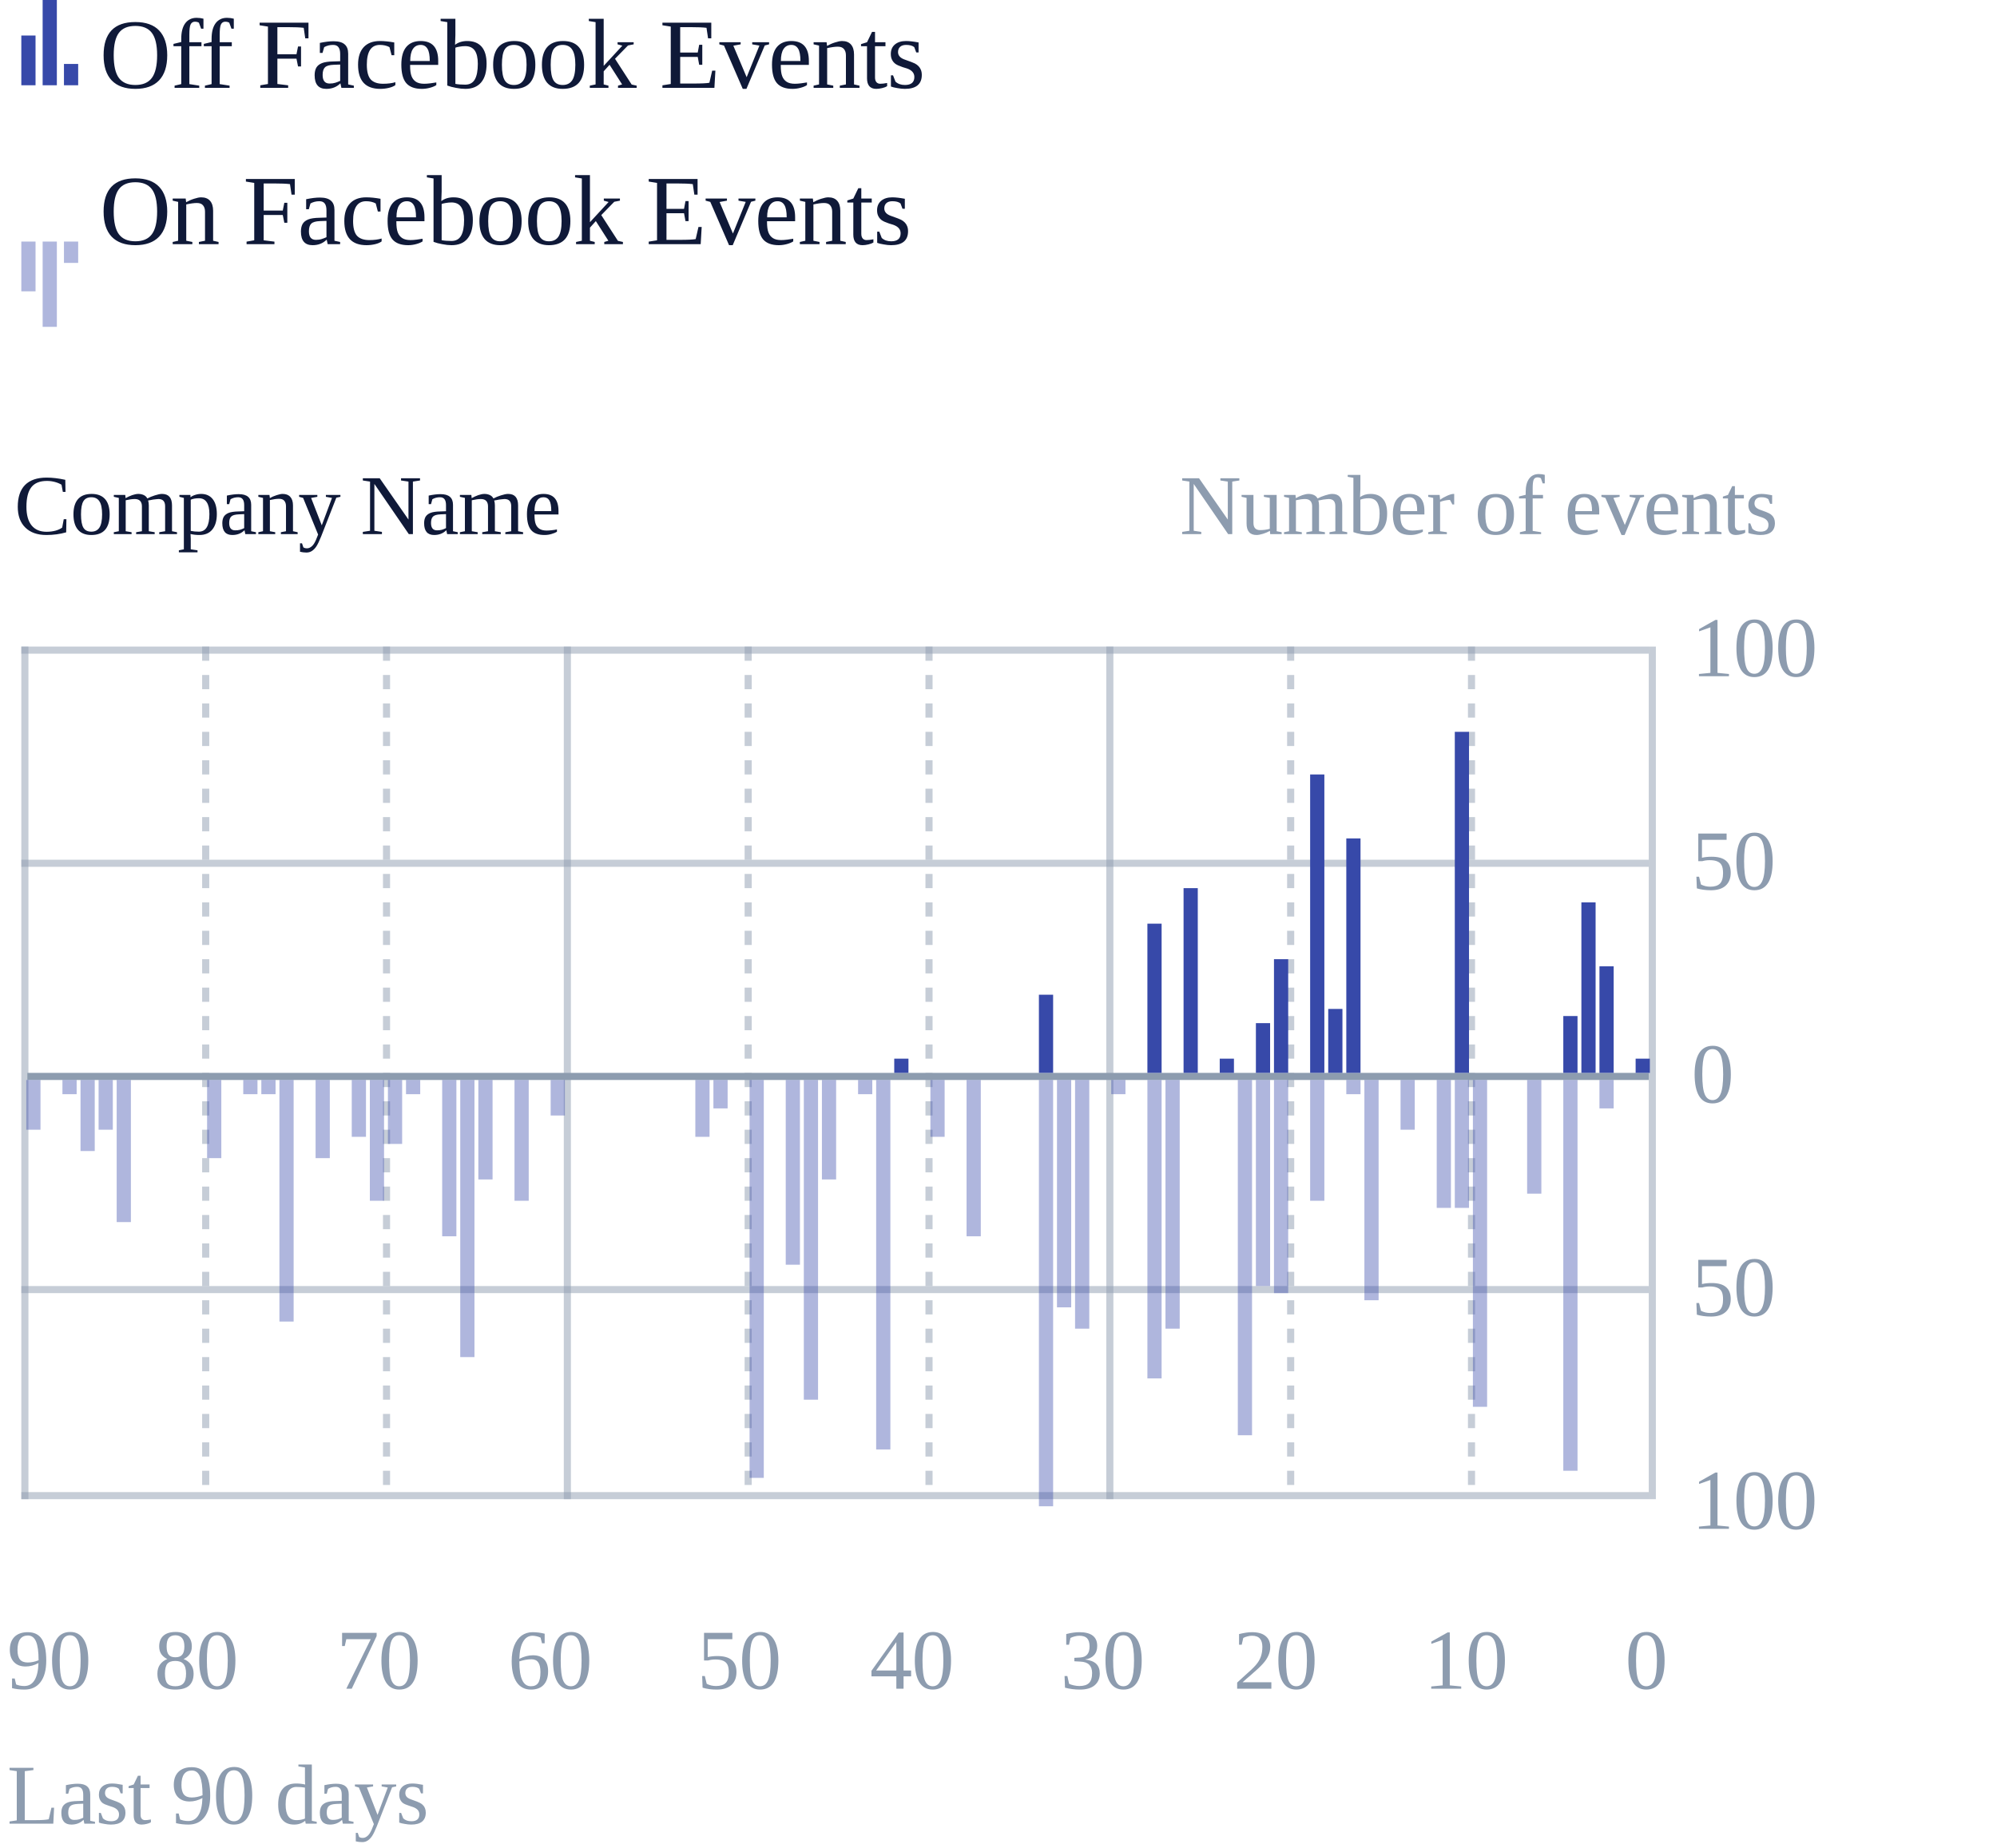
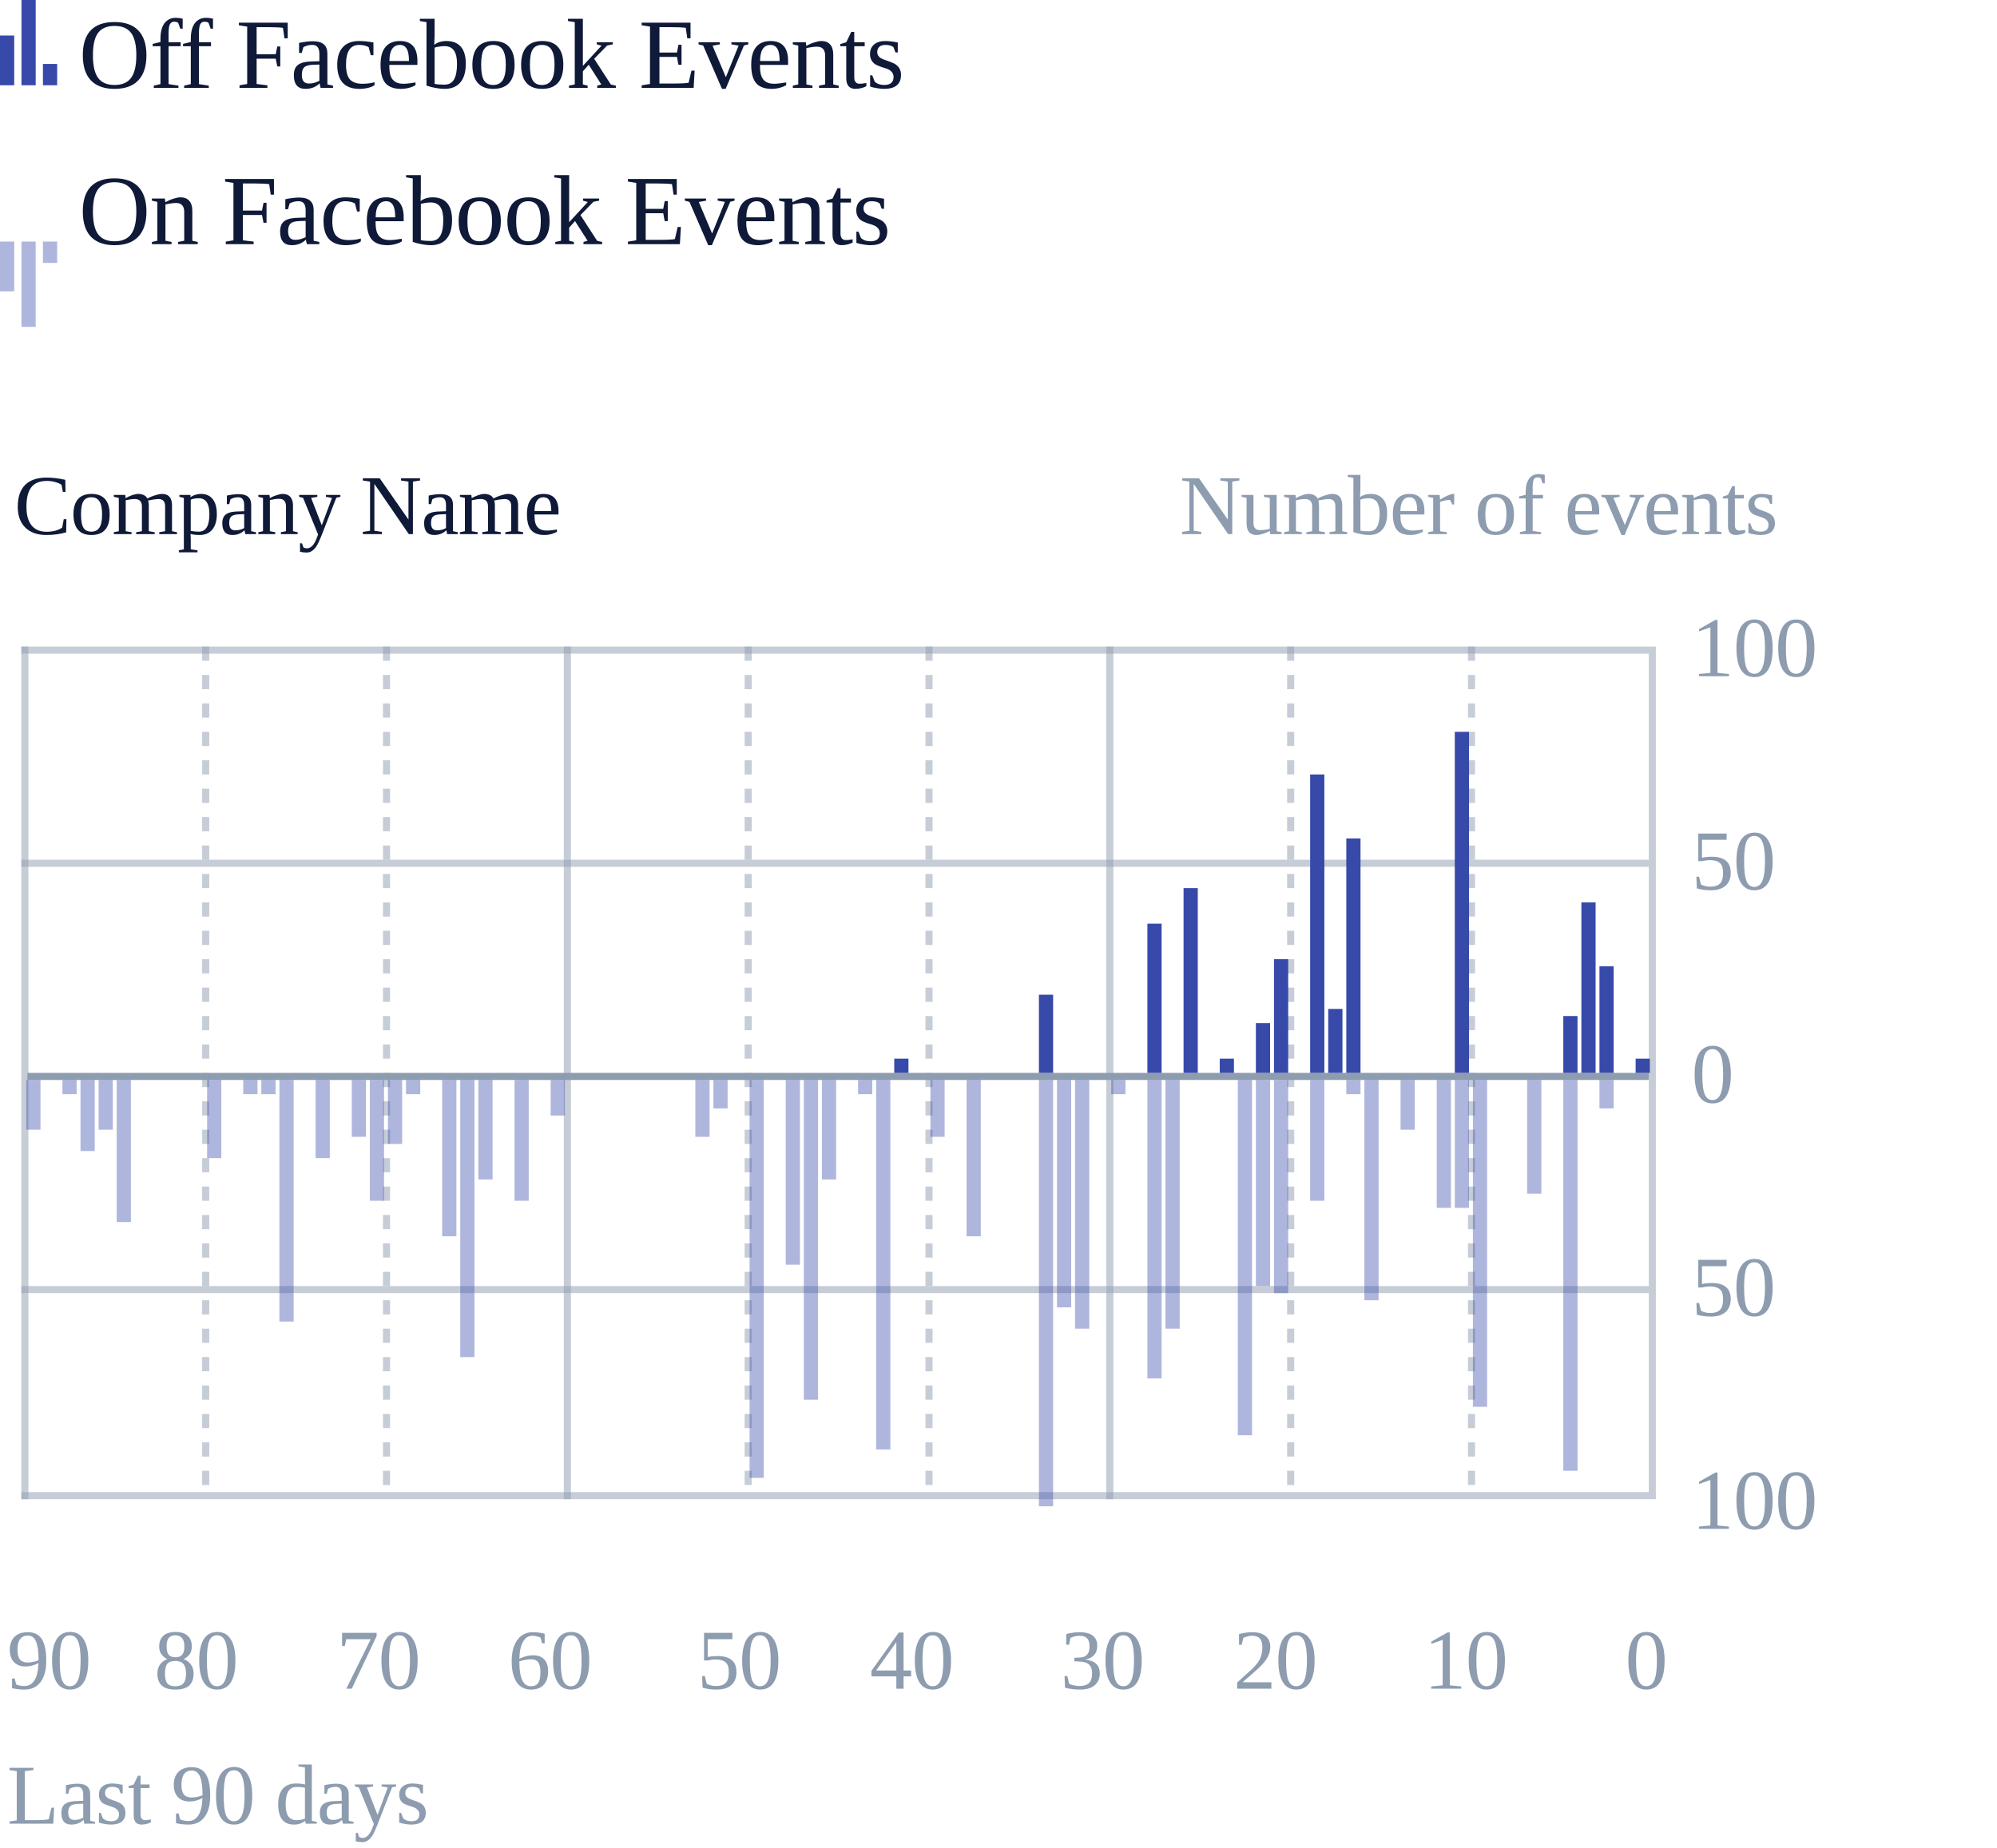
<svg xmlns="http://www.w3.org/2000/svg" width="281" height="260" viewBox="0 0 281 260" fill="none">
  <g id="onOffFacebookChart">
    <g id="y axis: events">
      <text id="greylegend1" fill="#8D9CAF" xml:space="preserve" style="white-space: pre" font-family="Jost*" font-size="12" letter-spacing="-0.01em">
        <tspan x="166" y="75.17">Number of events</tspan>
      </text>
      <text id="bold1" fill="#0F1938" xml:space="preserve" style="white-space: pre" font-family="Jost*" font-size="12" letter-spacing="-0.01em">
        <tspan x="2" y="75.17">Company Name</tspan>
      </text>
      <g id="Values">
        <text id="grey0" fill="#8D9CAF" xml:space="preserve" style="white-space: pre" font-family="Jost*" font-size="12" letter-spacing="-0.01em">
          <tspan x="238" y="155.17">0</tspan>
        </text>
        <text id="grey50" fill="#8D9CAF" xml:space="preserve" style="white-space: pre" font-family="Jost*" font-size="12" letter-spacing="-0.01em">
          <tspan x="238" y="185.17">50</tspan>
        </text>
        <text id="grey100" fill="#8D9CAF" xml:space="preserve" style="white-space: pre" font-family="Jost*" font-size="12" letter-spacing="-0.01em">
          <tspan x="238" y="215.17">100</tspan>
        </text>
        <text id="grey50_2" fill="#8D9CAF" xml:space="preserve" style="white-space: pre" font-family="Jost*" font-size="12" letter-spacing="-0.01em">
          <tspan x="238" y="125.17">50</tspan>
        </text>
        <text id="grey100_2" fill="#8D9CAF" xml:space="preserve" style="white-space: pre" font-family="Jost*" font-size="12" letter-spacing="-0.01em">
          <tspan x="238" y="95.17">100</tspan>
        </text>
      </g>
    </g>
    <g id="X axis: Timescale (90 days)">
      <g id="Values_2">
        <text id="grey90" fill="#8D9CAF" xml:space="preserve" style="white-space: pre" font-family="Jost*" font-size="12" letter-spacing="-0.01em">
          <tspan x="0.994" y="237.67">90</tspan>
        </text>
        <text id="grey80" fill="#8D9CAF" xml:space="preserve" style="white-space: pre" font-family="Jost*" font-size="12" letter-spacing="-0.01em">
          <tspan x="21.697" y="237.67">80</tspan>
        </text>
        <text id="grey70" fill="#8D9CAF" xml:space="preserve" style="white-space: pre" font-family="Jost*" font-size="12" letter-spacing="-0.01em">
          <tspan x="47.34" y="237.67">70</tspan>
        </text>
        <text id="grey60" fill="#8D9CAF" xml:space="preserve" style="white-space: pre" font-family="Jost*" font-size="12" letter-spacing="-0.01em">
          <tspan x="71.486" y="237.67">60</tspan>
        </text>
        <text id="grey50_3" fill="#8D9CAF" xml:space="preserve" style="white-space: pre" font-family="Jost*" font-size="12" letter-spacing="-0.01em">
          <tspan x="98.099" y="237.67">50</tspan>
        </text>
        <text id="grey40" fill="#8D9CAF" xml:space="preserve" style="white-space: pre" font-family="Jost*" font-size="12" letter-spacing="-0.01em">
          <tspan x="122.392" y="237.67">40</tspan>
        </text>
        <text id="grey30" fill="#8D9CAF" xml:space="preserve" style="white-space: pre" font-family="Jost*" font-size="12" letter-spacing="-0.01em">
          <tspan x="149.217" y="237.67">30</tspan>
        </text>
        <text id="grey20" fill="#8D9CAF" xml:space="preserve" style="white-space: pre" font-family="Jost*" font-size="12" letter-spacing="-0.01em">
          <tspan x="173.55" y="237.67">20</tspan>
        </text>
        <text id="grey10" fill="#8D9CAF" xml:space="preserve" style="white-space: pre" font-family="Jost*" font-size="12" letter-spacing="-0.01em">
          <tspan x="200.329" y="237.67">10</tspan>
        </text>
        <text id="grey0_2" fill="#8D9CAF" xml:space="preserve" style="white-space: pre" font-family="Jost*" font-size="12" letter-spacing="-0.01em">
          <tspan x="228.681" y="237.67">0</tspan>
        </text>
      </g>
      <text id="greylegend2" fill="#8D9CAF" xml:space="preserve" style="white-space: pre" font-family="Jost*" font-size="12" letter-spacing="-0.01em">
        <tspan x="1" y="256.67">Last 90 days</tspan>
      </text>
    </g>
    <g id="Graph">
      <g id="Vertical lines">
        <line id="Line 591" opacity="0.5" x1="3.5" y1="91" x2="3.5" y2="211" stroke="#8D9CAF" />
        <line id="Line 592" opacity="0.5" x1="28.944" y1="91" x2="28.944" y2="211" stroke="#8D9CAF" stroke-dasharray="2 2" />
        <line id="Line 593" opacity="0.5" x1="54.389" y1="91" x2="54.389" y2="211" stroke="#8D9CAF" stroke-dasharray="2 2" />
        <line id="Line 594" opacity="0.5" x1="79.833" y1="91" x2="79.833" y2="211" stroke="#8D9CAF" />
        <line id="Line 595" opacity="0.5" x1="105.277" y1="91" x2="105.277" y2="211" stroke="#8D9CAF" stroke-dasharray="2 2" />
        <line id="Line 596" opacity="0.5" x1="130.723" y1="91" x2="130.723" y2="211" stroke="#8D9CAF" stroke-dasharray="2 2" />
        <line id="Line 597" opacity="0.5" x1="156.167" y1="91" x2="156.167" y2="211" stroke="#8D9CAF" />
        <line id="Line 598" opacity="0.5" x1="181.611" y1="91" x2="181.611" y2="211" stroke="#8D9CAF" stroke-dasharray="2 2" />
        <line id="Line 599" opacity="0.5" x1="207.056" y1="91" x2="207.056" y2="211" stroke="#8D9CAF" stroke-dasharray="2 2" />
        <line id="Line 600" opacity="0.5" x1="232.5" y1="91" x2="232.5" y2="211" stroke="#8D9CAF" />
      </g>
      <g id="Horizontal lines">
        <line id="Line 392" opacity="0.5" y1="-0.5" x2="229" y2="-0.5" transform="matrix(1 -8.74228e-08 -8.74228e-08 -1 3 121)" stroke="#8D9CAF" />
        <line id="Line 395" x1="3.849" y1="151.5" x2="232" y2="151.5" stroke="#8D9CAF" />
        <line id="Line 393" opacity="0.5" y1="-0.5" x2="229" y2="-0.5" transform="matrix(1 -8.74228e-08 -8.74228e-08 -1 3 91)" stroke="#8D9CAF" />
        <line id="Line 391" opacity="0.5" x1="3" y1="210.5" x2="232" y2="210.5" stroke="#8D9CAF" />
        <line id="Line 396" opacity="0.5" y1="-0.5" x2="229" y2="-0.5" transform="matrix(1 -8.74228e-08 -8.74228e-08 -1 3 181)" stroke="#8D9CAF" />
      </g>
      <g id="Off FB Events">
        <path id="Line 564" d="M126.83 151L126.83 149" stroke="#3749A9" stroke-width="2" />
        <path id="Line 572" d="M147.186 151L147.186 140" stroke="#3749A9" stroke-width="2" />
        <path id="Line 578" d="M162.452 151V130" stroke="#3749A9" stroke-width="2" />
        <path id="Line 580" d="M167.541 151L167.541 125" stroke="#3749A9" stroke-width="2" />
        <path id="Line 582" d="M172.63 151L172.63 149" stroke="#3749A9" stroke-width="2" />
        <path id="Line 584" d="M177.719 151L177.719 144" stroke="#3749A9" stroke-width="2" />
        <path id="Line 585" d="M180.263 151L180.263 135" stroke="#3749A9" stroke-width="2" />
        <path id="Line 587" d="M185.352 151L185.352 109" stroke="#3749A9" stroke-width="2" />
        <path id="Line 588" d="M187.896 151L187.896 142" stroke="#3749A9" stroke-width="2" />
        <path id="Line 589" d="M190.44 151V118" stroke="#3749A9" stroke-width="2" />
        <path id="Line 595_2" d="M205.707 151V103" stroke="#3749A9" stroke-width="2" />
        <path id="Line 601" d="M220.974 151L220.974 143" stroke="#3749A9" stroke-width="2" />
        <path id="Line 602" d="M223.519 151L223.519 127" stroke="#3749A9" stroke-width="2" />
        <path id="Line 603" d="M226.062 151L226.062 136" stroke="#3749A9" stroke-width="2" />
        <path id="Line 605" d="M231.152 151L231.152 149" stroke="#3749A9" stroke-width="2" />
      </g>
      <g id="FB Events" opacity="0.4">
        <path id="Line 391_2" d="M4.696 152L4.696 159" stroke="#3749A9" stroke-width="2" />
        <path id="Line 393_2" d="M9.785 152L9.785 154" stroke="#3749A9" stroke-width="2" />
        <path id="Line 394" d="M12.33 152L12.33 162" stroke="#3749A9" stroke-width="2" />
        <path id="Line 395_2" d="M14.874 152L14.874 159" stroke="#3749A9" stroke-width="2" />
        <path id="Line 396_2" d="M17.419 152L17.419 172" stroke="#3749A9" stroke-width="2" />
        <path id="Line 401" d="M30.141 152L30.141 163" stroke="#3749A9" stroke-width="2" />
        <path id="Line 403" d="M35.23 152L35.23 154" stroke="#3749A9" stroke-width="2" />
        <path id="Line 404" d="M37.774 152L37.774 154" stroke="#3749A9" stroke-width="2" />
        <path id="Line 405" d="M40.318 152L40.318 186" stroke="#3749A9" stroke-width="2" />
        <path id="Line 407" d="M45.407 152L45.407 163" stroke="#3749A9" stroke-width="2" />
        <path id="Line 409" d="M50.496 152L50.496 160" stroke="#3749A9" stroke-width="2" />
        <path id="Line 410" d="M53.041 152L53.041 169" stroke="#3749A9" stroke-width="2" />
        <path id="Line 411" d="M55.585 152L55.585 161" stroke="#3749A9" stroke-width="2" />
        <path id="Line 412" d="M58.13 152L58.13 154" stroke="#3749A9" stroke-width="2" />
        <path id="Line 414" d="M63.219 152L63.219 174" stroke="#3749A9" stroke-width="2" />
        <path id="Line 415" d="M65.763 152V191" stroke="#3749A9" stroke-width="2" />
        <path id="Line 416" d="M68.308 152L68.308 166" stroke="#3749A9" stroke-width="2" />
        <path id="Line 418" d="M73.397 152L73.397 169" stroke="#3749A9" stroke-width="2" />
        <path id="Line 420" d="M78.485 152L78.485 157" stroke="#3749A9" stroke-width="2" />
        <path id="Line 428" d="M98.841 152L98.841 160" stroke="#3749A9" stroke-width="2" />
        <path id="Line 429" d="M101.385 152L101.385 156" stroke="#3749A9" stroke-width="2" />
        <path id="Line 431" d="M106.474 152V208" stroke="#3749A9" stroke-width="2" />
        <path id="Line 433" d="M111.562 152L111.562 178" stroke="#3749A9" stroke-width="2" />
        <path id="Line 434" d="M114.107 152L114.107 197" stroke="#3749A9" stroke-width="2" />
        <path id="Line 435" d="M116.652 152L116.652 166" stroke="#3749A9" stroke-width="2" />
        <path id="Line 437" d="M121.741 152L121.741 154" stroke="#3749A9" stroke-width="2" />
        <path id="Line 438" d="M124.285 152V204" stroke="#3749A9" stroke-width="2" />
        <path id="Line 441" d="M131.919 152V160" stroke="#3749A9" stroke-width="2" />
        <path id="Line 443" d="M137.008 152L137.008 174" stroke="#3749A9" stroke-width="2" />
        <path id="Line 447" d="M147.186 152L147.186 212" stroke="#3749A9" stroke-width="2" />
        <path id="Line 448" d="M149.729 152L149.729 184" stroke="#3749A9" stroke-width="2" />
        <path id="Line 449" d="M152.274 152V187" stroke="#3749A9" stroke-width="2" />
        <path id="Line 451" d="M157.363 152L157.363 154" stroke="#3749A9" stroke-width="2" />
        <path id="Line 453" d="M162.452 152V194" stroke="#3749A9" stroke-width="2" />
        <path id="Line 454" d="M164.996 152V187" stroke="#3749A9" stroke-width="2" />
        <path id="Line 458" d="M175.174 152L175.174 202" stroke="#3749A9" stroke-width="2" />
        <path id="Line 459" d="M177.719 152L177.719 181" stroke="#3749A9" stroke-width="2" />
        <path id="Line 460" d="M180.263 152L180.263 182" stroke="#3749A9" stroke-width="2" />
        <path id="Line 462" d="M185.352 152L185.352 169" stroke="#3749A9" stroke-width="2" />
        <path id="Line 464" d="M190.44 152L190.44 154" stroke="#3749A9" stroke-width="2" />
        <path id="Line 465" d="M192.985 152V183" stroke="#3749A9" stroke-width="2" />
        <path id="Line 467" d="M198.074 152L198.074 159" stroke="#3749A9" stroke-width="2" />
        <path id="Line 469" d="M203.163 152L203.163 170" stroke="#3749A9" stroke-width="2" />
        <path id="Line 470" d="M205.707 152V170" stroke="#3749A9" stroke-width="2" />
        <path id="Line 471" d="M208.252 152V198" stroke="#3749A9" stroke-width="2" />
        <path id="Line 474" d="M215.885 152V168" stroke="#3749A9" stroke-width="2" />
        <path id="Line 476" d="M220.974 152V207" stroke="#3749A9" stroke-width="2" />
        <path id="Line 478" d="M226.062 152L226.062 156" stroke="#3749A9" stroke-width="2" />
      </g>
    </g>
    <g id="Legend">
      <text id="bigbold2" fill="#0F1938" xml:space="preserve" style="white-space: pre" font-family="Jost*" font-size="14" letter-spacing="-0.01em">
-         <tspan x="14" y="34.365">On Facebook Events</tspan>
+         <tspan x="11.075" y="34.365">On Facebook Events                     </tspan>
      </text>
      <text id="bigbold1" fill="#0F1938" xml:space="preserve" style="white-space: pre" font-family="Jost*" font-size="14" letter-spacing="-0.01em">
-         <tspan x="14" y="12.365">Off Facebook Events</tspan>
+         <tspan x="11.075" y="12.365">Off Facebook Events                     </tspan>
      </text>
      <g id="Group 2823">
-         <line id="Line 403_2" x1="4" y1="5" x2="4" y2="12" stroke="#3749A9" stroke-width="2" />
-         <line id="Line 412_2" x1="7" y1="-4.37114e-08" x2="7" y2="12" stroke="#3749A9" stroke-width="2" />
-         <line id="Line 413" x1="10" y1="9" x2="10" y2="12" stroke="#3749A9" stroke-width="2" />
+         <line id="Line 403_2" x1="1" y1="5" x2="1" y2="12" stroke="#3749A9" stroke-width="2" />
+         <line id="Line 412_2" x1="4.021" y1="-4.3414e-08" x2="4.021" y2="12" stroke="#3749A9" stroke-width="2" />
+         <line id="Line 413" x1="7.041" y1="9" x2="7.041" y2="12" stroke="#3749A9" stroke-width="2" />
      </g>
      <g id="Group 2824" opacity="0.4">
-         <line id="Line 403_3" y1="-1" x2="7" y2="-1" transform="matrix(4.37114e-08 -1 -1 -4.37114e-08 3 41)" stroke="#3749A9" stroke-width="2" />
-         <line id="Line 412_3" y1="-1" x2="12" y2="-1" transform="matrix(4.37114e-08 -1 -1 -4.37114e-08 6 46)" stroke="#3749A9" stroke-width="2" />
-         <line id="Line 413_2" y1="-1" x2="3" y2="-1" transform="matrix(4.37115e-08 -1 -1 -4.37115e-08 9 37)" stroke="#3749A9" stroke-width="2" />
+         <line id="Line 403_3" y1="-1" x2="7" y2="-1" transform="matrix(4.37114e-08 -1 -1 -4.37114e-08 0 41)" stroke="#3749A9" stroke-width="2" />
+         <line id="Line 412_3" y1="-1" x2="12" y2="-1" transform="matrix(4.40108e-08 -1 -1 -4.3414e-08 3.02051 46)" stroke="#3749A9" stroke-width="2" />
+         <line id="Line 413_2" y1="-1" x2="3" y2="-1" transform="matrix(4.40109e-08 -1 -1 -4.34142e-08 6.04102 37)" stroke="#3749A9" stroke-width="2" />
      </g>
    </g>
  </g>
</svg>
